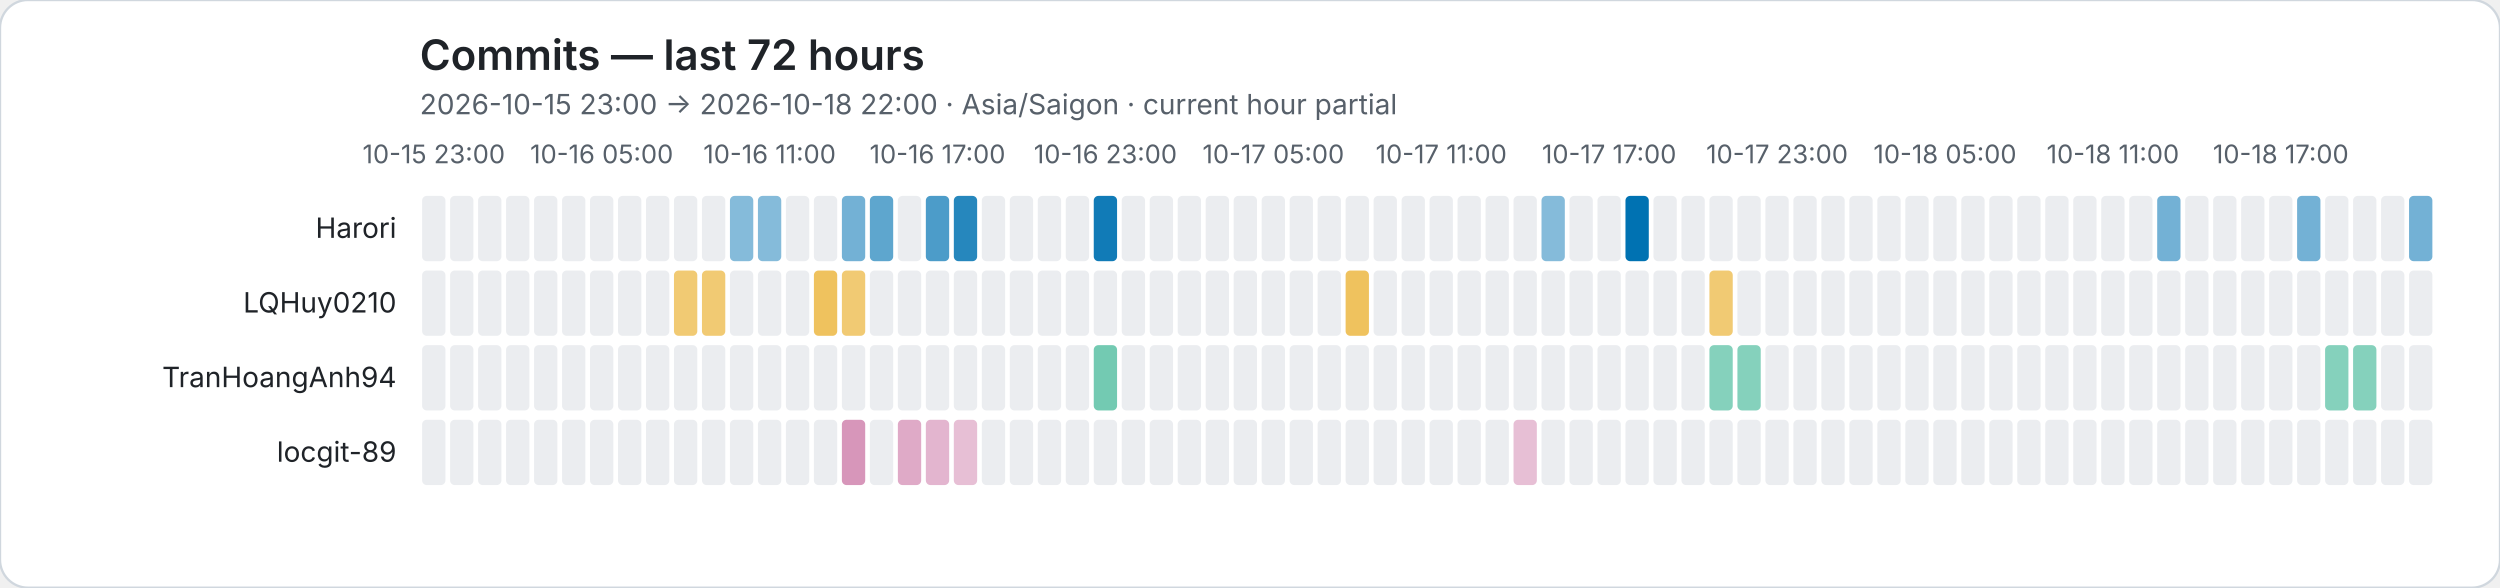
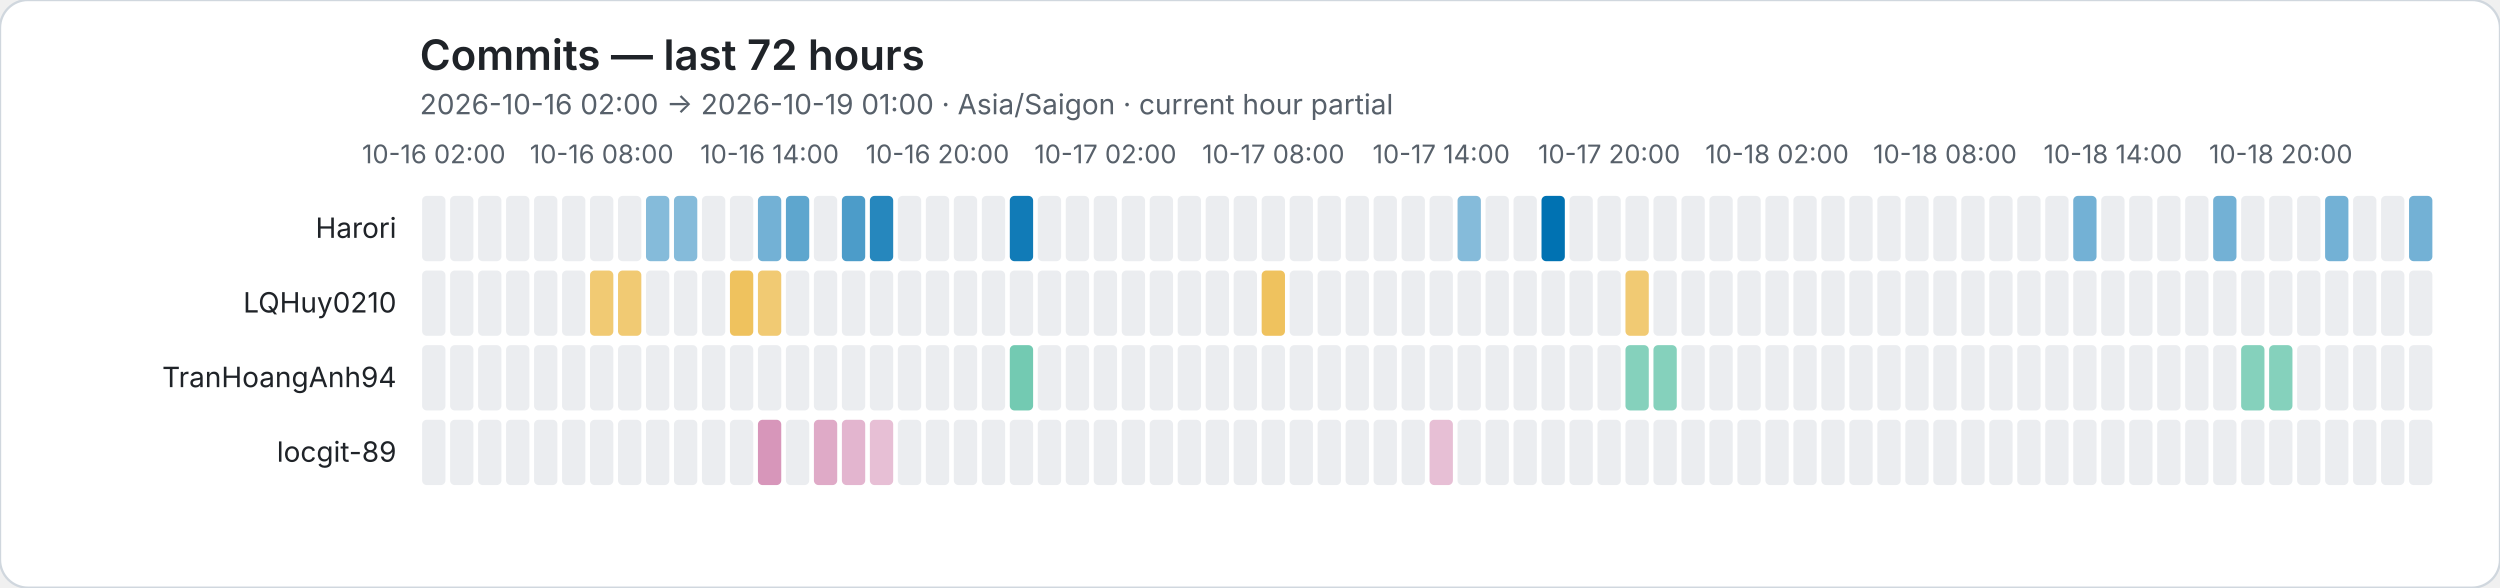
<svg xmlns="http://www.w3.org/2000/svg" role="img" viewBox="0 0 1072 252">
  <rect width="1072" height="252" rx="12" fill="#ffffff" stroke="#d0d7de" />
  <style>text{font-family:system-ui,-apple-system,BlinkMacSystemFont,"Segoe UI",sans-serif}.axis{fill:#57606a;font-size:11px}.heading{fill:#1f2328;font-size:18px;font-weight:600}.subheading{fill:#57606a;font-size:12px}.name{fill:#1f2328;font-size:12px}</style>
  <text class="heading" x="180" y="30">Commits — last 72 hours</text>
-   <text class="subheading" x="180" y="49">2026-10-15 23:00 → 2026-10-18 22:00 · Asia/Saigon · current hour partial</text>
-   <text class="axis" x="186" y="70" text-anchor="middle">10-15 23:00</text>
-   <text class="axis" x="258" y="70" text-anchor="middle">10-16 05:00</text>
-   <text class="axis" x="330" y="70" text-anchor="middle">10-16 11:00</text>
-   <text class="axis" x="402" y="70" text-anchor="middle">10-16 17:00</text>
-   <text class="axis" x="474" y="70" text-anchor="middle">10-16 23:00</text>
-   <text class="axis" x="546" y="70" text-anchor="middle">10-17 05:00</text>
-   <text class="axis" x="618" y="70" text-anchor="middle">10-17 11:00</text>
-   <text class="axis" x="690" y="70" text-anchor="middle">10-17 17:00</text>
-   <text class="axis" x="762" y="70" text-anchor="middle">10-17 23:00</text>
-   <text class="axis" x="834" y="70" text-anchor="middle">10-18 05:00</text>
-   <text class="axis" x="906" y="70" text-anchor="middle">10-18 11:00</text>
-   <text class="axis" x="978" y="70" text-anchor="middle">10-18 17:00</text>
+   <text class="subheading" x="180" y="49">2026-10-16 02:00 → 2026-10-19 01:00 · Asia/Saigon · current hour partial</text>
+   <text class="axis" x="186" y="70" text-anchor="middle">10-16 02:00</text>
+   <text class="axis" x="258" y="70" text-anchor="middle">10-16 08:00</text>
+   <text class="axis" x="330" y="70" text-anchor="middle">10-16 14:00</text>
+   <text class="axis" x="402" y="70" text-anchor="middle">10-16 20:00</text>
+   <text class="axis" x="474" y="70" text-anchor="middle">10-17 02:00</text>
+   <text class="axis" x="546" y="70" text-anchor="middle">10-17 08:00</text>
+   <text class="axis" x="618" y="70" text-anchor="middle">10-17 14:00</text>
+   <text class="axis" x="690" y="70" text-anchor="middle">10-17 20:00</text>
+   <text class="axis" x="762" y="70" text-anchor="middle">10-18 02:00</text>
+   <text class="axis" x="834" y="70" text-anchor="middle">10-18 08:00</text>
+   <text class="axis" x="906" y="70" text-anchor="middle">10-18 14:00</text>
+   <text class="axis" x="978" y="70" text-anchor="middle">10-18 20:00</text>
  <text class="name" x="170" y="102" text-anchor="end">Harori</text>
  <rect data-hour="0" x="181" y="84" width="10" height="28" rx="2" fill="#ebedf0" />
  <rect data-hour="1" x="193" y="84" width="10" height="28" rx="2" fill="#ebedf0" />
  <rect data-hour="2" x="205" y="84" width="10" height="28" rx="2" fill="#ebedf0" />
  <rect data-hour="3" x="217" y="84" width="10" height="28" rx="2" fill="#ebedf0" />
  <rect data-hour="4" x="229" y="84" width="10" height="28" rx="2" fill="#ebedf0" />
  <rect data-hour="5" x="241" y="84" width="10" height="28" rx="2" fill="#ebedf0" />
  <rect data-hour="6" x="253" y="84" width="10" height="28" rx="2" fill="#ebedf0" />
  <rect data-hour="7" x="265" y="84" width="10" height="28" rx="2" fill="#ebedf0" />
-   <rect data-hour="8" x="277" y="84" width="10" height="28" rx="2" fill="#ebedf0" />
-   <rect data-hour="9" x="289" y="84" width="10" height="28" rx="2" fill="#ebedf0" />
+   <rect data-hour="8" x="277" y="84" width="10" height="28" rx="2" fill="rgba(0, 114, 178, 0.48)" />
+   <rect data-hour="9" x="289" y="84" width="10" height="28" rx="2" fill="rgba(0, 114, 178, 0.48)" />
  <rect data-hour="10" x="301" y="84" width="10" height="28" rx="2" fill="#ebedf0" />
-   <rect data-hour="11" x="313" y="84" width="10" height="28" rx="2" fill="rgba(0, 114, 178, 0.48)" />
-   <rect data-hour="12" x="325" y="84" width="10" height="28" rx="2" fill="rgba(0, 114, 178, 0.48)" />
-   <rect data-hour="13" x="337" y="84" width="10" height="28" rx="2" fill="#ebedf0" />
+   <rect data-hour="11" x="313" y="84" width="10" height="28" rx="2" fill="#ebedf0" />
+   <rect data-hour="12" x="325" y="84" width="10" height="28" rx="2" fill="rgba(0, 114, 178, 0.55)" />
+   <rect data-hour="13" x="337" y="84" width="10" height="28" rx="2" fill="rgba(0, 114, 178, 0.63)" />
  <rect data-hour="14" x="349" y="84" width="10" height="28" rx="2" fill="#ebedf0" />
-   <rect data-hour="15" x="361" y="84" width="10" height="28" rx="2" fill="rgba(0, 114, 178, 0.55)" />
-   <rect data-hour="16" x="373" y="84" width="10" height="28" rx="2" fill="rgba(0, 114, 178, 0.63)" />
+   <rect data-hour="15" x="361" y="84" width="10" height="28" rx="2" fill="rgba(0, 114, 178, 0.70)" />
+   <rect data-hour="16" x="373" y="84" width="10" height="28" rx="2" fill="rgba(0, 114, 178, 0.85)" />
  <rect data-hour="17" x="385" y="84" width="10" height="28" rx="2" fill="#ebedf0" />
-   <rect data-hour="18" x="397" y="84" width="10" height="28" rx="2" fill="rgba(0, 114, 178, 0.70)" />
-   <rect data-hour="19" x="409" y="84" width="10" height="28" rx="2" fill="rgba(0, 114, 178, 0.85)" />
+   <rect data-hour="18" x="397" y="84" width="10" height="28" rx="2" fill="#ebedf0" />
+   <rect data-hour="19" x="409" y="84" width="10" height="28" rx="2" fill="#ebedf0" />
  <rect data-hour="20" x="421" y="84" width="10" height="28" rx="2" fill="#ebedf0" />
-   <rect data-hour="21" x="433" y="84" width="10" height="28" rx="2" fill="#ebedf0" />
+   <rect data-hour="21" x="433" y="84" width="10" height="28" rx="2" fill="rgba(0, 114, 178, 0.93)" />
  <rect data-hour="22" x="445" y="84" width="10" height="28" rx="2" fill="#ebedf0" />
  <rect data-hour="23" x="457" y="84" width="10" height="28" rx="2" fill="#ebedf0" />
-   <rect data-hour="24" x="469" y="84" width="10" height="28" rx="2" fill="rgba(0, 114, 178, 0.93)" />
+   <rect data-hour="24" x="469" y="84" width="10" height="28" rx="2" fill="#ebedf0" />
  <rect data-hour="25" x="481" y="84" width="10" height="28" rx="2" fill="#ebedf0" />
  <rect data-hour="26" x="493" y="84" width="10" height="28" rx="2" fill="#ebedf0" />
  <rect data-hour="27" x="505" y="84" width="10" height="28" rx="2" fill="#ebedf0" />
  <rect data-hour="28" x="517" y="84" width="10" height="28" rx="2" fill="#ebedf0" />
  <rect data-hour="29" x="529" y="84" width="10" height="28" rx="2" fill="#ebedf0" />
  <rect data-hour="30" x="541" y="84" width="10" height="28" rx="2" fill="#ebedf0" />
  <rect data-hour="31" x="553" y="84" width="10" height="28" rx="2" fill="#ebedf0" />
  <rect data-hour="32" x="565" y="84" width="10" height="28" rx="2" fill="#ebedf0" />
  <rect data-hour="33" x="577" y="84" width="10" height="28" rx="2" fill="#ebedf0" />
  <rect data-hour="34" x="589" y="84" width="10" height="28" rx="2" fill="#ebedf0" />
  <rect data-hour="35" x="601" y="84" width="10" height="28" rx="2" fill="#ebedf0" />
  <rect data-hour="36" x="613" y="84" width="10" height="28" rx="2" fill="#ebedf0" />
-   <rect data-hour="37" x="625" y="84" width="10" height="28" rx="2" fill="#ebedf0" />
+   <rect data-hour="37" x="625" y="84" width="10" height="28" rx="2" fill="rgba(0, 114, 178, 0.48)" />
  <rect data-hour="38" x="637" y="84" width="10" height="28" rx="2" fill="#ebedf0" />
  <rect data-hour="39" x="649" y="84" width="10" height="28" rx="2" fill="#ebedf0" />
-   <rect data-hour="40" x="661" y="84" width="10" height="28" rx="2" fill="rgba(0, 114, 178, 0.48)" />
+   <rect data-hour="40" x="661" y="84" width="10" height="28" rx="2" fill="rgba(0, 114, 178, 1.00)" />
  <rect data-hour="41" x="673" y="84" width="10" height="28" rx="2" fill="#ebedf0" />
  <rect data-hour="42" x="685" y="84" width="10" height="28" rx="2" fill="#ebedf0" />
-   <rect data-hour="43" x="697" y="84" width="10" height="28" rx="2" fill="rgba(0, 114, 178, 1.00)" />
+   <rect data-hour="43" x="697" y="84" width="10" height="28" rx="2" fill="#ebedf0" />
  <rect data-hour="44" x="709" y="84" width="10" height="28" rx="2" fill="#ebedf0" />
  <rect data-hour="45" x="721" y="84" width="10" height="28" rx="2" fill="#ebedf0" />
  <rect data-hour="46" x="733" y="84" width="10" height="28" rx="2" fill="#ebedf0" />
  <rect data-hour="47" x="745" y="84" width="10" height="28" rx="2" fill="#ebedf0" />
  <rect data-hour="48" x="757" y="84" width="10" height="28" rx="2" fill="#ebedf0" />
  <rect data-hour="49" x="769" y="84" width="10" height="28" rx="2" fill="#ebedf0" />
  <rect data-hour="50" x="781" y="84" width="10" height="28" rx="2" fill="#ebedf0" />
  <rect data-hour="51" x="793" y="84" width="10" height="28" rx="2" fill="#ebedf0" />
  <rect data-hour="52" x="805" y="84" width="10" height="28" rx="2" fill="#ebedf0" />
  <rect data-hour="53" x="817" y="84" width="10" height="28" rx="2" fill="#ebedf0" />
  <rect data-hour="54" x="829" y="84" width="10" height="28" rx="2" fill="#ebedf0" />
  <rect data-hour="55" x="841" y="84" width="10" height="28" rx="2" fill="#ebedf0" />
  <rect data-hour="56" x="853" y="84" width="10" height="28" rx="2" fill="#ebedf0" />
  <rect data-hour="57" x="865" y="84" width="10" height="28" rx="2" fill="#ebedf0" />
  <rect data-hour="58" x="877" y="84" width="10" height="28" rx="2" fill="#ebedf0" />
-   <rect data-hour="59" x="889" y="84" width="10" height="28" rx="2" fill="#ebedf0" />
+   <rect data-hour="59" x="889" y="84" width="10" height="28" rx="2" fill="rgba(0, 114, 178, 0.55)" />
  <rect data-hour="60" x="901" y="84" width="10" height="28" rx="2" fill="#ebedf0" />
  <rect data-hour="61" x="913" y="84" width="10" height="28" rx="2" fill="#ebedf0" />
-   <rect data-hour="62" x="925" y="84" width="10" height="28" rx="2" fill="rgba(0, 114, 178, 0.55)" />
+   <rect data-hour="62" x="925" y="84" width="10" height="28" rx="2" fill="#ebedf0" />
  <rect data-hour="63" x="937" y="84" width="10" height="28" rx="2" fill="#ebedf0" />
-   <rect data-hour="64" x="949" y="84" width="10" height="28" rx="2" fill="#ebedf0" />
+   <rect data-hour="64" x="949" y="84" width="10" height="28" rx="2" fill="rgba(0, 114, 178, 0.55)" />
  <rect data-hour="65" x="961" y="84" width="10" height="28" rx="2" fill="#ebedf0" />
  <rect data-hour="66" x="973" y="84" width="10" height="28" rx="2" fill="#ebedf0" />
-   <rect data-hour="67" x="985" y="84" width="10" height="28" rx="2" fill="rgba(0, 114, 178, 0.55)" />
-   <rect data-hour="68" x="997" y="84" width="10" height="28" rx="2" fill="#ebedf0" />
+   <rect data-hour="67" x="985" y="84" width="10" height="28" rx="2" fill="#ebedf0" />
+   <rect data-hour="68" x="997" y="84" width="10" height="28" rx="2" fill="rgba(0, 114, 178, 0.55)" />
  <rect data-hour="69" x="1009" y="84" width="10" height="28" rx="2" fill="#ebedf0" />
  <rect data-hour="70" x="1021" y="84" width="10" height="28" rx="2" fill="#ebedf0" />
  <rect data-hour="71" x="1033" y="84" width="10" height="28" rx="2" fill="rgba(0, 114, 178, 0.55)" />
  <text class="name" x="170" y="134" text-anchor="end">LQHuy0210</text>
  <rect data-hour="0" x="181" y="116" width="10" height="28" rx="2" fill="#ebedf0" />
  <rect data-hour="1" x="193" y="116" width="10" height="28" rx="2" fill="#ebedf0" />
  <rect data-hour="2" x="205" y="116" width="10" height="28" rx="2" fill="#ebedf0" />
  <rect data-hour="3" x="217" y="116" width="10" height="28" rx="2" fill="#ebedf0" />
  <rect data-hour="4" x="229" y="116" width="10" height="28" rx="2" fill="#ebedf0" />
  <rect data-hour="5" x="241" y="116" width="10" height="28" rx="2" fill="#ebedf0" />
-   <rect data-hour="6" x="253" y="116" width="10" height="28" rx="2" fill="#ebedf0" />
-   <rect data-hour="7" x="265" y="116" width="10" height="28" rx="2" fill="#ebedf0" />
+   <rect data-hour="6" x="253" y="116" width="10" height="28" rx="2" fill="rgba(230, 159, 0, 0.55)" />
+   <rect data-hour="7" x="265" y="116" width="10" height="28" rx="2" fill="rgba(230, 159, 0, 0.55)" />
  <rect data-hour="8" x="277" y="116" width="10" height="28" rx="2" fill="#ebedf0" />
-   <rect data-hour="9" x="289" y="116" width="10" height="28" rx="2" fill="rgba(230, 159, 0, 0.55)" />
-   <rect data-hour="10" x="301" y="116" width="10" height="28" rx="2" fill="rgba(230, 159, 0, 0.55)" />
-   <rect data-hour="11" x="313" y="116" width="10" height="28" rx="2" fill="#ebedf0" />
-   <rect data-hour="12" x="325" y="116" width="10" height="28" rx="2" fill="#ebedf0" />
+   <rect data-hour="9" x="289" y="116" width="10" height="28" rx="2" fill="#ebedf0" />
+   <rect data-hour="10" x="301" y="116" width="10" height="28" rx="2" fill="#ebedf0" />
+   <rect data-hour="11" x="313" y="116" width="10" height="28" rx="2" fill="rgba(230, 159, 0, 0.63)" />
+   <rect data-hour="12" x="325" y="116" width="10" height="28" rx="2" fill="rgba(230, 159, 0, 0.55)" />
  <rect data-hour="13" x="337" y="116" width="10" height="28" rx="2" fill="#ebedf0" />
-   <rect data-hour="14" x="349" y="116" width="10" height="28" rx="2" fill="rgba(230, 159, 0, 0.63)" />
-   <rect data-hour="15" x="361" y="116" width="10" height="28" rx="2" fill="rgba(230, 159, 0, 0.55)" />
+   <rect data-hour="14" x="349" y="116" width="10" height="28" rx="2" fill="#ebedf0" />
+   <rect data-hour="15" x="361" y="116" width="10" height="28" rx="2" fill="#ebedf0" />
  <rect data-hour="16" x="373" y="116" width="10" height="28" rx="2" fill="#ebedf0" />
  <rect data-hour="17" x="385" y="116" width="10" height="28" rx="2" fill="#ebedf0" />
  <rect data-hour="18" x="397" y="116" width="10" height="28" rx="2" fill="#ebedf0" />
  <rect data-hour="19" x="409" y="116" width="10" height="28" rx="2" fill="#ebedf0" />
  <rect data-hour="20" x="421" y="116" width="10" height="28" rx="2" fill="#ebedf0" />
  <rect data-hour="21" x="433" y="116" width="10" height="28" rx="2" fill="#ebedf0" />
  <rect data-hour="22" x="445" y="116" width="10" height="28" rx="2" fill="#ebedf0" />
  <rect data-hour="23" x="457" y="116" width="10" height="28" rx="2" fill="#ebedf0" />
  <rect data-hour="24" x="469" y="116" width="10" height="28" rx="2" fill="#ebedf0" />
  <rect data-hour="25" x="481" y="116" width="10" height="28" rx="2" fill="#ebedf0" />
  <rect data-hour="26" x="493" y="116" width="10" height="28" rx="2" fill="#ebedf0" />
  <rect data-hour="27" x="505" y="116" width="10" height="28" rx="2" fill="#ebedf0" />
  <rect data-hour="28" x="517" y="116" width="10" height="28" rx="2" fill="#ebedf0" />
  <rect data-hour="29" x="529" y="116" width="10" height="28" rx="2" fill="#ebedf0" />
-   <rect data-hour="30" x="541" y="116" width="10" height="28" rx="2" fill="#ebedf0" />
+   <rect data-hour="30" x="541" y="116" width="10" height="28" rx="2" fill="rgba(230, 159, 0, 0.63)" />
  <rect data-hour="31" x="553" y="116" width="10" height="28" rx="2" fill="#ebedf0" />
  <rect data-hour="32" x="565" y="116" width="10" height="28" rx="2" fill="#ebedf0" />
-   <rect data-hour="33" x="577" y="116" width="10" height="28" rx="2" fill="rgba(230, 159, 0, 0.63)" />
+   <rect data-hour="33" x="577" y="116" width="10" height="28" rx="2" fill="#ebedf0" />
  <rect data-hour="34" x="589" y="116" width="10" height="28" rx="2" fill="#ebedf0" />
  <rect data-hour="35" x="601" y="116" width="10" height="28" rx="2" fill="#ebedf0" />
  <rect data-hour="36" x="613" y="116" width="10" height="28" rx="2" fill="#ebedf0" />
  <rect data-hour="37" x="625" y="116" width="10" height="28" rx="2" fill="#ebedf0" />
  <rect data-hour="38" x="637" y="116" width="10" height="28" rx="2" fill="#ebedf0" />
  <rect data-hour="39" x="649" y="116" width="10" height="28" rx="2" fill="#ebedf0" />
  <rect data-hour="40" x="661" y="116" width="10" height="28" rx="2" fill="#ebedf0" />
  <rect data-hour="41" x="673" y="116" width="10" height="28" rx="2" fill="#ebedf0" />
  <rect data-hour="42" x="685" y="116" width="10" height="28" rx="2" fill="#ebedf0" />
-   <rect data-hour="43" x="697" y="116" width="10" height="28" rx="2" fill="#ebedf0" />
+   <rect data-hour="43" x="697" y="116" width="10" height="28" rx="2" fill="rgba(230, 159, 0, 0.55)" />
  <rect data-hour="44" x="709" y="116" width="10" height="28" rx="2" fill="#ebedf0" />
  <rect data-hour="45" x="721" y="116" width="10" height="28" rx="2" fill="#ebedf0" />
-   <rect data-hour="46" x="733" y="116" width="10" height="28" rx="2" fill="rgba(230, 159, 0, 0.55)" />
+   <rect data-hour="46" x="733" y="116" width="10" height="28" rx="2" fill="#ebedf0" />
  <rect data-hour="47" x="745" y="116" width="10" height="28" rx="2" fill="#ebedf0" />
  <rect data-hour="48" x="757" y="116" width="10" height="28" rx="2" fill="#ebedf0" />
  <rect data-hour="49" x="769" y="116" width="10" height="28" rx="2" fill="#ebedf0" />
  <rect data-hour="50" x="781" y="116" width="10" height="28" rx="2" fill="#ebedf0" />
  <rect data-hour="51" x="793" y="116" width="10" height="28" rx="2" fill="#ebedf0" />
  <rect data-hour="52" x="805" y="116" width="10" height="28" rx="2" fill="#ebedf0" />
  <rect data-hour="53" x="817" y="116" width="10" height="28" rx="2" fill="#ebedf0" />
  <rect data-hour="54" x="829" y="116" width="10" height="28" rx="2" fill="#ebedf0" />
  <rect data-hour="55" x="841" y="116" width="10" height="28" rx="2" fill="#ebedf0" />
  <rect data-hour="56" x="853" y="116" width="10" height="28" rx="2" fill="#ebedf0" />
  <rect data-hour="57" x="865" y="116" width="10" height="28" rx="2" fill="#ebedf0" />
  <rect data-hour="58" x="877" y="116" width="10" height="28" rx="2" fill="#ebedf0" />
  <rect data-hour="59" x="889" y="116" width="10" height="28" rx="2" fill="#ebedf0" />
  <rect data-hour="60" x="901" y="116" width="10" height="28" rx="2" fill="#ebedf0" />
  <rect data-hour="61" x="913" y="116" width="10" height="28" rx="2" fill="#ebedf0" />
  <rect data-hour="62" x="925" y="116" width="10" height="28" rx="2" fill="#ebedf0" />
  <rect data-hour="63" x="937" y="116" width="10" height="28" rx="2" fill="#ebedf0" />
  <rect data-hour="64" x="949" y="116" width="10" height="28" rx="2" fill="#ebedf0" />
  <rect data-hour="65" x="961" y="116" width="10" height="28" rx="2" fill="#ebedf0" />
  <rect data-hour="66" x="973" y="116" width="10" height="28" rx="2" fill="#ebedf0" />
  <rect data-hour="67" x="985" y="116" width="10" height="28" rx="2" fill="#ebedf0" />
  <rect data-hour="68" x="997" y="116" width="10" height="28" rx="2" fill="#ebedf0" />
  <rect data-hour="69" x="1009" y="116" width="10" height="28" rx="2" fill="#ebedf0" />
  <rect data-hour="70" x="1021" y="116" width="10" height="28" rx="2" fill="#ebedf0" />
  <rect data-hour="71" x="1033" y="116" width="10" height="28" rx="2" fill="#ebedf0" />
  <text class="name" x="170" y="166" text-anchor="end">TranHoangAnh94</text>
  <rect data-hour="0" x="181" y="148" width="10" height="28" rx="2" fill="#ebedf0" />
  <rect data-hour="1" x="193" y="148" width="10" height="28" rx="2" fill="#ebedf0" />
  <rect data-hour="2" x="205" y="148" width="10" height="28" rx="2" fill="#ebedf0" />
  <rect data-hour="3" x="217" y="148" width="10" height="28" rx="2" fill="#ebedf0" />
  <rect data-hour="4" x="229" y="148" width="10" height="28" rx="2" fill="#ebedf0" />
  <rect data-hour="5" x="241" y="148" width="10" height="28" rx="2" fill="#ebedf0" />
  <rect data-hour="6" x="253" y="148" width="10" height="28" rx="2" fill="#ebedf0" />
  <rect data-hour="7" x="265" y="148" width="10" height="28" rx="2" fill="#ebedf0" />
  <rect data-hour="8" x="277" y="148" width="10" height="28" rx="2" fill="#ebedf0" />
  <rect data-hour="9" x="289" y="148" width="10" height="28" rx="2" fill="#ebedf0" />
  <rect data-hour="10" x="301" y="148" width="10" height="28" rx="2" fill="#ebedf0" />
  <rect data-hour="11" x="313" y="148" width="10" height="28" rx="2" fill="#ebedf0" />
  <rect data-hour="12" x="325" y="148" width="10" height="28" rx="2" fill="#ebedf0" />
  <rect data-hour="13" x="337" y="148" width="10" height="28" rx="2" fill="#ebedf0" />
  <rect data-hour="14" x="349" y="148" width="10" height="28" rx="2" fill="#ebedf0" />
  <rect data-hour="15" x="361" y="148" width="10" height="28" rx="2" fill="#ebedf0" />
  <rect data-hour="16" x="373" y="148" width="10" height="28" rx="2" fill="#ebedf0" />
  <rect data-hour="17" x="385" y="148" width="10" height="28" rx="2" fill="#ebedf0" />
  <rect data-hour="18" x="397" y="148" width="10" height="28" rx="2" fill="#ebedf0" />
  <rect data-hour="19" x="409" y="148" width="10" height="28" rx="2" fill="#ebedf0" />
  <rect data-hour="20" x="421" y="148" width="10" height="28" rx="2" fill="#ebedf0" />
-   <rect data-hour="21" x="433" y="148" width="10" height="28" rx="2" fill="#ebedf0" />
+   <rect data-hour="21" x="433" y="148" width="10" height="28" rx="2" fill="rgba(0, 158, 115, 0.55)" />
  <rect data-hour="22" x="445" y="148" width="10" height="28" rx="2" fill="#ebedf0" />
  <rect data-hour="23" x="457" y="148" width="10" height="28" rx="2" fill="#ebedf0" />
-   <rect data-hour="24" x="469" y="148" width="10" height="28" rx="2" fill="rgba(0, 158, 115, 0.55)" />
+   <rect data-hour="24" x="469" y="148" width="10" height="28" rx="2" fill="#ebedf0" />
  <rect data-hour="25" x="481" y="148" width="10" height="28" rx="2" fill="#ebedf0" />
  <rect data-hour="26" x="493" y="148" width="10" height="28" rx="2" fill="#ebedf0" />
  <rect data-hour="27" x="505" y="148" width="10" height="28" rx="2" fill="#ebedf0" />
  <rect data-hour="28" x="517" y="148" width="10" height="28" rx="2" fill="#ebedf0" />
  <rect data-hour="29" x="529" y="148" width="10" height="28" rx="2" fill="#ebedf0" />
  <rect data-hour="30" x="541" y="148" width="10" height="28" rx="2" fill="#ebedf0" />
  <rect data-hour="31" x="553" y="148" width="10" height="28" rx="2" fill="#ebedf0" />
  <rect data-hour="32" x="565" y="148" width="10" height="28" rx="2" fill="#ebedf0" />
  <rect data-hour="33" x="577" y="148" width="10" height="28" rx="2" fill="#ebedf0" />
  <rect data-hour="34" x="589" y="148" width="10" height="28" rx="2" fill="#ebedf0" />
  <rect data-hour="35" x="601" y="148" width="10" height="28" rx="2" fill="#ebedf0" />
  <rect data-hour="36" x="613" y="148" width="10" height="28" rx="2" fill="#ebedf0" />
  <rect data-hour="37" x="625" y="148" width="10" height="28" rx="2" fill="#ebedf0" />
  <rect data-hour="38" x="637" y="148" width="10" height="28" rx="2" fill="#ebedf0" />
  <rect data-hour="39" x="649" y="148" width="10" height="28" rx="2" fill="#ebedf0" />
  <rect data-hour="40" x="661" y="148" width="10" height="28" rx="2" fill="#ebedf0" />
  <rect data-hour="41" x="673" y="148" width="10" height="28" rx="2" fill="#ebedf0" />
  <rect data-hour="42" x="685" y="148" width="10" height="28" rx="2" fill="#ebedf0" />
-   <rect data-hour="43" x="697" y="148" width="10" height="28" rx="2" fill="#ebedf0" />
-   <rect data-hour="44" x="709" y="148" width="10" height="28" rx="2" fill="#ebedf0" />
+   <rect data-hour="43" x="697" y="148" width="10" height="28" rx="2" fill="rgba(0, 158, 115, 0.48)" />
+   <rect data-hour="44" x="709" y="148" width="10" height="28" rx="2" fill="rgba(0, 158, 115, 0.48)" />
  <rect data-hour="45" x="721" y="148" width="10" height="28" rx="2" fill="#ebedf0" />
-   <rect data-hour="46" x="733" y="148" width="10" height="28" rx="2" fill="rgba(0, 158, 115, 0.48)" />
-   <rect data-hour="47" x="745" y="148" width="10" height="28" rx="2" fill="rgba(0, 158, 115, 0.48)" />
+   <rect data-hour="46" x="733" y="148" width="10" height="28" rx="2" fill="#ebedf0" />
+   <rect data-hour="47" x="745" y="148" width="10" height="28" rx="2" fill="#ebedf0" />
  <rect data-hour="48" x="757" y="148" width="10" height="28" rx="2" fill="#ebedf0" />
  <rect data-hour="49" x="769" y="148" width="10" height="28" rx="2" fill="#ebedf0" />
  <rect data-hour="50" x="781" y="148" width="10" height="28" rx="2" fill="#ebedf0" />
  <rect data-hour="51" x="793" y="148" width="10" height="28" rx="2" fill="#ebedf0" />
  <rect data-hour="52" x="805" y="148" width="10" height="28" rx="2" fill="#ebedf0" />
  <rect data-hour="53" x="817" y="148" width="10" height="28" rx="2" fill="#ebedf0" />
  <rect data-hour="54" x="829" y="148" width="10" height="28" rx="2" fill="#ebedf0" />
  <rect data-hour="55" x="841" y="148" width="10" height="28" rx="2" fill="#ebedf0" />
  <rect data-hour="56" x="853" y="148" width="10" height="28" rx="2" fill="#ebedf0" />
  <rect data-hour="57" x="865" y="148" width="10" height="28" rx="2" fill="#ebedf0" />
  <rect data-hour="58" x="877" y="148" width="10" height="28" rx="2" fill="#ebedf0" />
  <rect data-hour="59" x="889" y="148" width="10" height="28" rx="2" fill="#ebedf0" />
  <rect data-hour="60" x="901" y="148" width="10" height="28" rx="2" fill="#ebedf0" />
  <rect data-hour="61" x="913" y="148" width="10" height="28" rx="2" fill="#ebedf0" />
  <rect data-hour="62" x="925" y="148" width="10" height="28" rx="2" fill="#ebedf0" />
  <rect data-hour="63" x="937" y="148" width="10" height="28" rx="2" fill="#ebedf0" />
  <rect data-hour="64" x="949" y="148" width="10" height="28" rx="2" fill="#ebedf0" />
-   <rect data-hour="65" x="961" y="148" width="10" height="28" rx="2" fill="#ebedf0" />
-   <rect data-hour="66" x="973" y="148" width="10" height="28" rx="2" fill="#ebedf0" />
+   <rect data-hour="65" x="961" y="148" width="10" height="28" rx="2" fill="rgba(0, 158, 115, 0.48)" />
+   <rect data-hour="66" x="973" y="148" width="10" height="28" rx="2" fill="rgba(0, 158, 115, 0.48)" />
  <rect data-hour="67" x="985" y="148" width="10" height="28" rx="2" fill="#ebedf0" />
-   <rect data-hour="68" x="997" y="148" width="10" height="28" rx="2" fill="rgba(0, 158, 115, 0.48)" />
-   <rect data-hour="69" x="1009" y="148" width="10" height="28" rx="2" fill="rgba(0, 158, 115, 0.48)" />
+   <rect data-hour="68" x="997" y="148" width="10" height="28" rx="2" fill="#ebedf0" />
+   <rect data-hour="69" x="1009" y="148" width="10" height="28" rx="2" fill="#ebedf0" />
  <rect data-hour="70" x="1021" y="148" width="10" height="28" rx="2" fill="#ebedf0" />
  <rect data-hour="71" x="1033" y="148" width="10" height="28" rx="2" fill="#ebedf0" />
  <text class="name" x="170" y="198" text-anchor="end">locgit-89</text>
  <rect data-hour="0" x="181" y="180" width="10" height="28" rx="2" fill="#ebedf0" />
  <rect data-hour="1" x="193" y="180" width="10" height="28" rx="2" fill="#ebedf0" />
  <rect data-hour="2" x="205" y="180" width="10" height="28" rx="2" fill="#ebedf0" />
  <rect data-hour="3" x="217" y="180" width="10" height="28" rx="2" fill="#ebedf0" />
  <rect data-hour="4" x="229" y="180" width="10" height="28" rx="2" fill="#ebedf0" />
  <rect data-hour="5" x="241" y="180" width="10" height="28" rx="2" fill="#ebedf0" />
  <rect data-hour="6" x="253" y="180" width="10" height="28" rx="2" fill="#ebedf0" />
  <rect data-hour="7" x="265" y="180" width="10" height="28" rx="2" fill="#ebedf0" />
  <rect data-hour="8" x="277" y="180" width="10" height="28" rx="2" fill="#ebedf0" />
  <rect data-hour="9" x="289" y="180" width="10" height="28" rx="2" fill="#ebedf0" />
  <rect data-hour="10" x="301" y="180" width="10" height="28" rx="2" fill="#ebedf0" />
  <rect data-hour="11" x="313" y="180" width="10" height="28" rx="2" fill="#ebedf0" />
-   <rect data-hour="12" x="325" y="180" width="10" height="28" rx="2" fill="#ebedf0" />
+   <rect data-hour="12" x="325" y="180" width="10" height="28" rx="2" fill="rgba(204, 121, 167, 0.78)" />
  <rect data-hour="13" x="337" y="180" width="10" height="28" rx="2" fill="#ebedf0" />
-   <rect data-hour="14" x="349" y="180" width="10" height="28" rx="2" fill="#ebedf0" />
-   <rect data-hour="15" x="361" y="180" width="10" height="28" rx="2" fill="rgba(204, 121, 167, 0.78)" />
-   <rect data-hour="16" x="373" y="180" width="10" height="28" rx="2" fill="#ebedf0" />
-   <rect data-hour="17" x="385" y="180" width="10" height="28" rx="2" fill="rgba(204, 121, 167, 0.63)" />
-   <rect data-hour="18" x="397" y="180" width="10" height="28" rx="2" fill="rgba(204, 121, 167, 0.55)" />
-   <rect data-hour="19" x="409" y="180" width="10" height="28" rx="2" fill="rgba(204, 121, 167, 0.48)" />
+   <rect data-hour="14" x="349" y="180" width="10" height="28" rx="2" fill="rgba(204, 121, 167, 0.63)" />
+   <rect data-hour="15" x="361" y="180" width="10" height="28" rx="2" fill="rgba(204, 121, 167, 0.55)" />
+   <rect data-hour="16" x="373" y="180" width="10" height="28" rx="2" fill="rgba(204, 121, 167, 0.48)" />
+   <rect data-hour="17" x="385" y="180" width="10" height="28" rx="2" fill="#ebedf0" />
+   <rect data-hour="18" x="397" y="180" width="10" height="28" rx="2" fill="#ebedf0" />
+   <rect data-hour="19" x="409" y="180" width="10" height="28" rx="2" fill="#ebedf0" />
  <rect data-hour="20" x="421" y="180" width="10" height="28" rx="2" fill="#ebedf0" />
  <rect data-hour="21" x="433" y="180" width="10" height="28" rx="2" fill="#ebedf0" />
  <rect data-hour="22" x="445" y="180" width="10" height="28" rx="2" fill="#ebedf0" />
  <rect data-hour="23" x="457" y="180" width="10" height="28" rx="2" fill="#ebedf0" />
  <rect data-hour="24" x="469" y="180" width="10" height="28" rx="2" fill="#ebedf0" />
  <rect data-hour="25" x="481" y="180" width="10" height="28" rx="2" fill="#ebedf0" />
  <rect data-hour="26" x="493" y="180" width="10" height="28" rx="2" fill="#ebedf0" />
  <rect data-hour="27" x="505" y="180" width="10" height="28" rx="2" fill="#ebedf0" />
  <rect data-hour="28" x="517" y="180" width="10" height="28" rx="2" fill="#ebedf0" />
  <rect data-hour="29" x="529" y="180" width="10" height="28" rx="2" fill="#ebedf0" />
  <rect data-hour="30" x="541" y="180" width="10" height="28" rx="2" fill="#ebedf0" />
  <rect data-hour="31" x="553" y="180" width="10" height="28" rx="2" fill="#ebedf0" />
  <rect data-hour="32" x="565" y="180" width="10" height="28" rx="2" fill="#ebedf0" />
  <rect data-hour="33" x="577" y="180" width="10" height="28" rx="2" fill="#ebedf0" />
  <rect data-hour="34" x="589" y="180" width="10" height="28" rx="2" fill="#ebedf0" />
  <rect data-hour="35" x="601" y="180" width="10" height="28" rx="2" fill="#ebedf0" />
-   <rect data-hour="36" x="613" y="180" width="10" height="28" rx="2" fill="#ebedf0" />
+   <rect data-hour="36" x="613" y="180" width="10" height="28" rx="2" fill="rgba(204, 121, 167, 0.48)" />
  <rect data-hour="37" x="625" y="180" width="10" height="28" rx="2" fill="#ebedf0" />
  <rect data-hour="38" x="637" y="180" width="10" height="28" rx="2" fill="#ebedf0" />
-   <rect data-hour="39" x="649" y="180" width="10" height="28" rx="2" fill="rgba(204, 121, 167, 0.48)" />
+   <rect data-hour="39" x="649" y="180" width="10" height="28" rx="2" fill="#ebedf0" />
  <rect data-hour="40" x="661" y="180" width="10" height="28" rx="2" fill="#ebedf0" />
  <rect data-hour="41" x="673" y="180" width="10" height="28" rx="2" fill="#ebedf0" />
  <rect data-hour="42" x="685" y="180" width="10" height="28" rx="2" fill="#ebedf0" />
  <rect data-hour="43" x="697" y="180" width="10" height="28" rx="2" fill="#ebedf0" />
  <rect data-hour="44" x="709" y="180" width="10" height="28" rx="2" fill="#ebedf0" />
  <rect data-hour="45" x="721" y="180" width="10" height="28" rx="2" fill="#ebedf0" />
  <rect data-hour="46" x="733" y="180" width="10" height="28" rx="2" fill="#ebedf0" />
  <rect data-hour="47" x="745" y="180" width="10" height="28" rx="2" fill="#ebedf0" />
  <rect data-hour="48" x="757" y="180" width="10" height="28" rx="2" fill="#ebedf0" />
  <rect data-hour="49" x="769" y="180" width="10" height="28" rx="2" fill="#ebedf0" />
  <rect data-hour="50" x="781" y="180" width="10" height="28" rx="2" fill="#ebedf0" />
  <rect data-hour="51" x="793" y="180" width="10" height="28" rx="2" fill="#ebedf0" />
  <rect data-hour="52" x="805" y="180" width="10" height="28" rx="2" fill="#ebedf0" />
  <rect data-hour="53" x="817" y="180" width="10" height="28" rx="2" fill="#ebedf0" />
  <rect data-hour="54" x="829" y="180" width="10" height="28" rx="2" fill="#ebedf0" />
  <rect data-hour="55" x="841" y="180" width="10" height="28" rx="2" fill="#ebedf0" />
  <rect data-hour="56" x="853" y="180" width="10" height="28" rx="2" fill="#ebedf0" />
  <rect data-hour="57" x="865" y="180" width="10" height="28" rx="2" fill="#ebedf0" />
  <rect data-hour="58" x="877" y="180" width="10" height="28" rx="2" fill="#ebedf0" />
  <rect data-hour="59" x="889" y="180" width="10" height="28" rx="2" fill="#ebedf0" />
  <rect data-hour="60" x="901" y="180" width="10" height="28" rx="2" fill="#ebedf0" />
  <rect data-hour="61" x="913" y="180" width="10" height="28" rx="2" fill="#ebedf0" />
  <rect data-hour="62" x="925" y="180" width="10" height="28" rx="2" fill="#ebedf0" />
  <rect data-hour="63" x="937" y="180" width="10" height="28" rx="2" fill="#ebedf0" />
  <rect data-hour="64" x="949" y="180" width="10" height="28" rx="2" fill="#ebedf0" />
  <rect data-hour="65" x="961" y="180" width="10" height="28" rx="2" fill="#ebedf0" />
  <rect data-hour="66" x="973" y="180" width="10" height="28" rx="2" fill="#ebedf0" />
  <rect data-hour="67" x="985" y="180" width="10" height="28" rx="2" fill="#ebedf0" />
  <rect data-hour="68" x="997" y="180" width="10" height="28" rx="2" fill="#ebedf0" />
  <rect data-hour="69" x="1009" y="180" width="10" height="28" rx="2" fill="#ebedf0" />
  <rect data-hour="70" x="1021" y="180" width="10" height="28" rx="2" fill="#ebedf0" />
  <rect data-hour="71" x="1033" y="180" width="10" height="28" rx="2" fill="#ebedf0" />
</svg>
